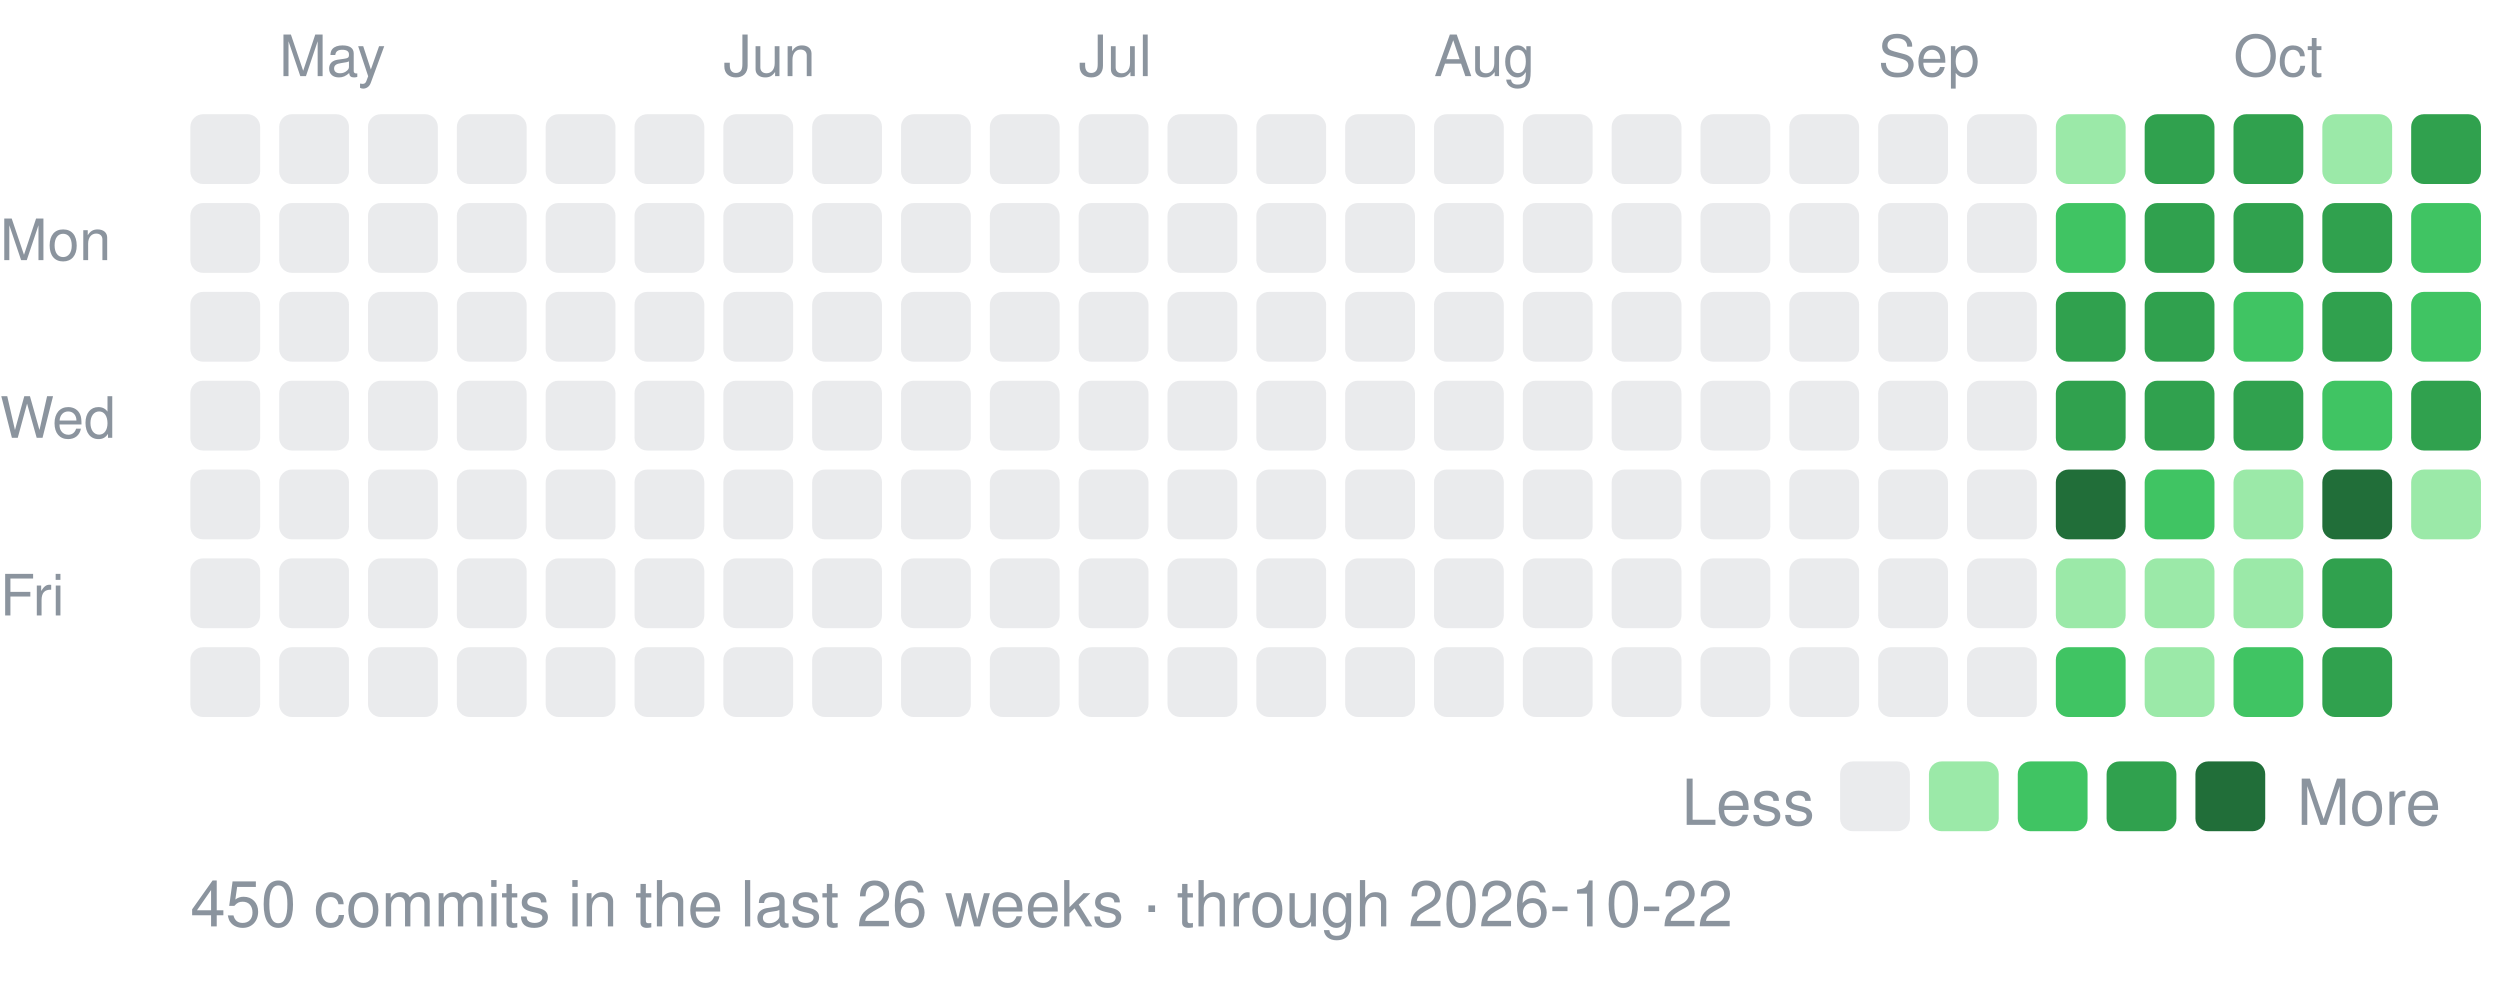
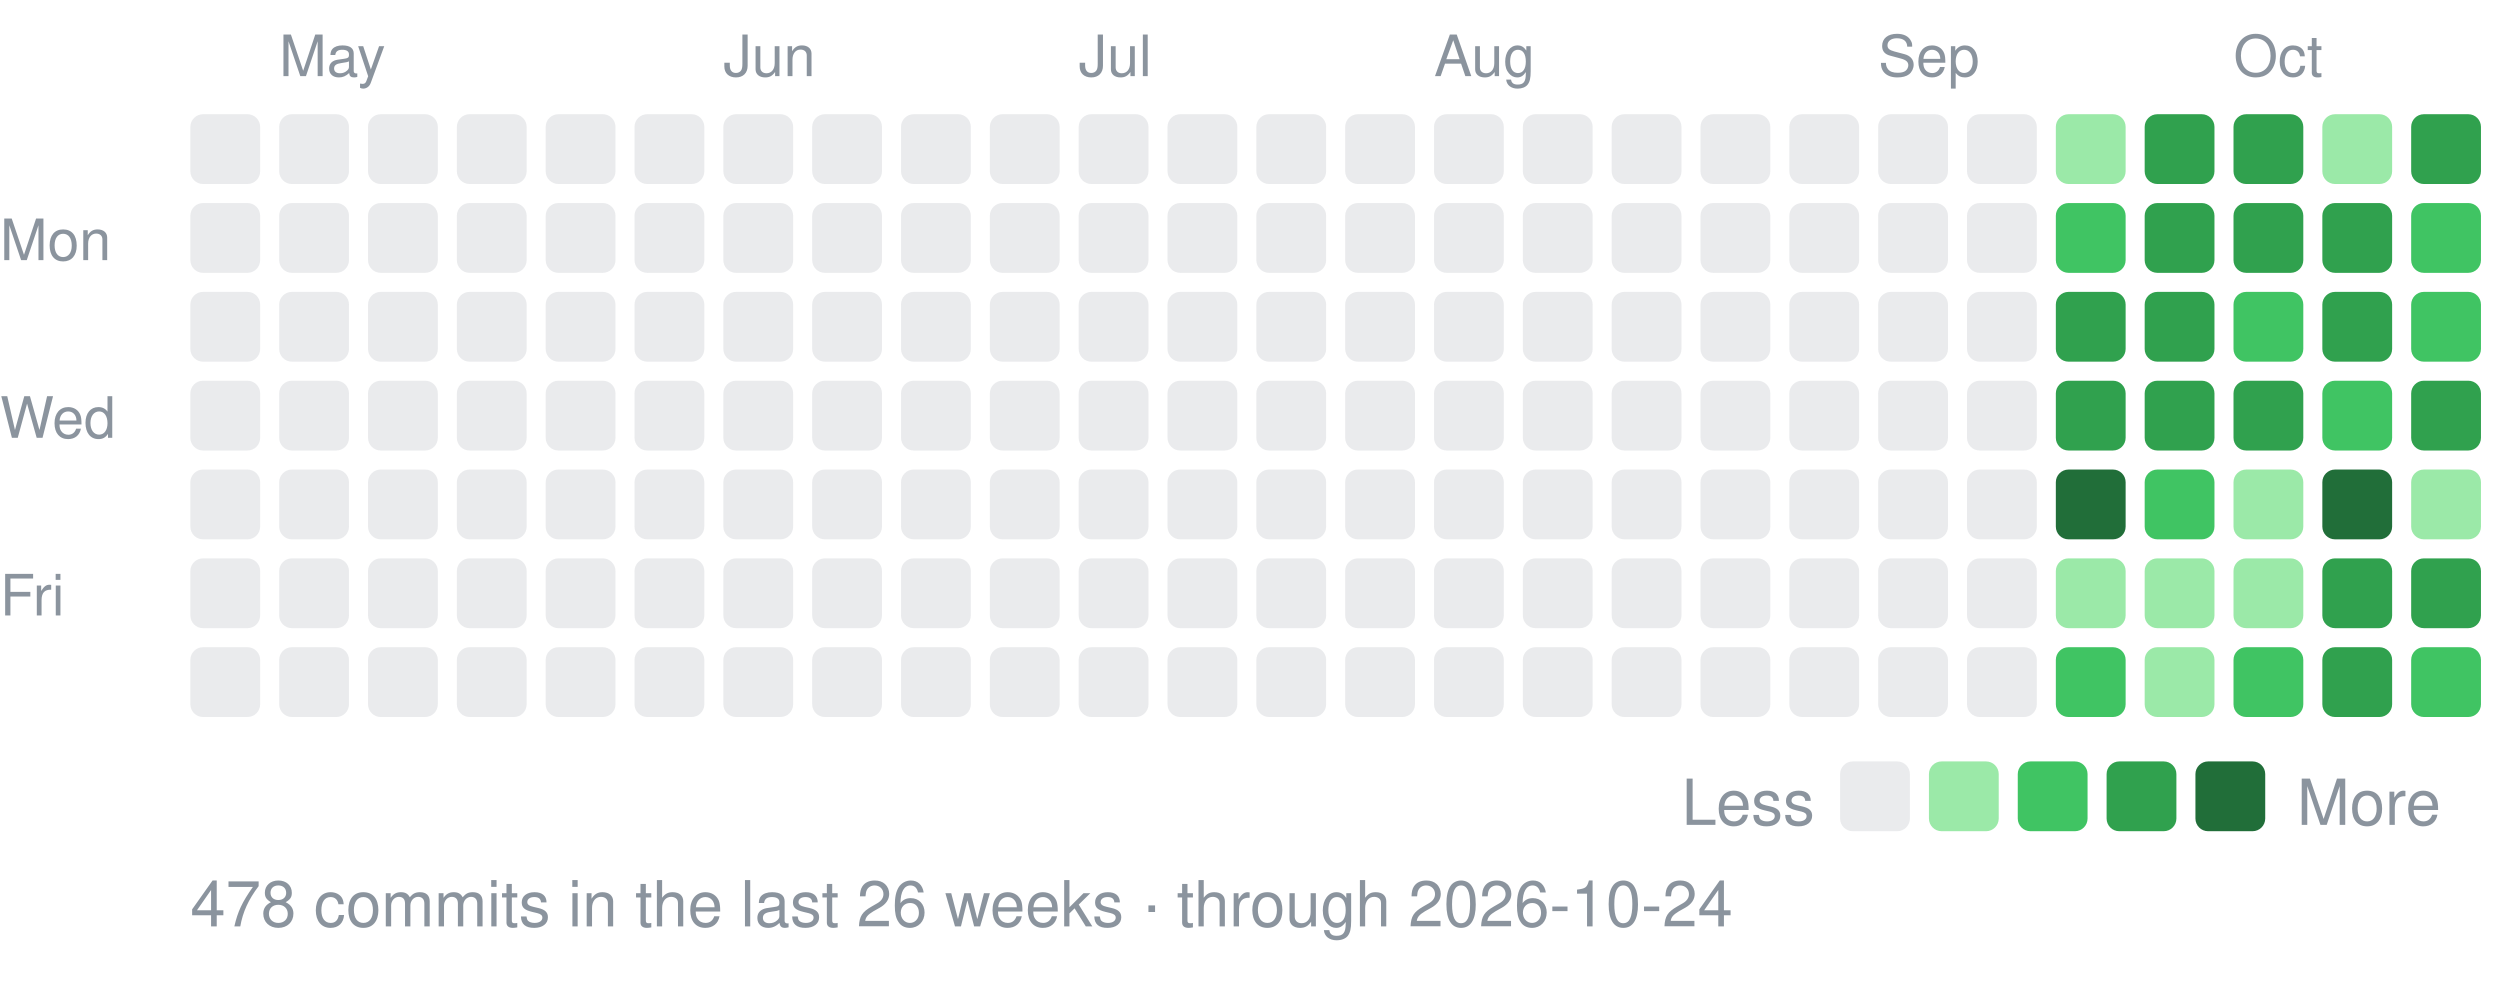
<svg xmlns="http://www.w3.org/2000/svg" width="394" height="156" viewBox="0 0 394 156" role="img">
  <g font-family="-apple-system,BlinkMacSystemFont,Segoe UI,Helvetica,Arial,PingFang SC,sans-serif" font-size="9" fill="#8b949e">
    <text x="44" y="12">May</text>
    <text x="114" y="12">Jun</text>
    <text x="170" y="12">Jul</text>
    <text x="226" y="12">Aug</text>
    <text x="296" y="12">Sep</text>
    <text x="352" y="12">Oct</text>
    <text x="0" y="41">Mon</text>
    <text x="0" y="69">Wed</text>
    <text x="0" y="97">Fri</text>
  </g>
  <rect x="30" y="18" width="11" height="11" rx="2" fill="rgba(139,148,158,0.18)" />
  <rect x="30" y="32" width="11" height="11" rx="2" fill="rgba(139,148,158,0.18)" />
  <rect x="30" y="46" width="11" height="11" rx="2" fill="rgba(139,148,158,0.18)" />
  <rect x="30" y="60" width="11" height="11" rx="2" fill="rgba(139,148,158,0.18)" />
  <rect x="30" y="74" width="11" height="11" rx="2" fill="rgba(139,148,158,0.18)" />
  <rect x="30" y="88" width="11" height="11" rx="2" fill="rgba(139,148,158,0.18)" />
  <rect x="30" y="102" width="11" height="11" rx="2" fill="rgba(139,148,158,0.18)" />
  <rect x="44" y="18" width="11" height="11" rx="2" fill="rgba(139,148,158,0.18)" />
  <rect x="44" y="32" width="11" height="11" rx="2" fill="rgba(139,148,158,0.18)" />
  <rect x="44" y="46" width="11" height="11" rx="2" fill="rgba(139,148,158,0.18)" />
  <rect x="44" y="60" width="11" height="11" rx="2" fill="rgba(139,148,158,0.18)" />
  <rect x="44" y="74" width="11" height="11" rx="2" fill="rgba(139,148,158,0.18)" />
  <rect x="44" y="88" width="11" height="11" rx="2" fill="rgba(139,148,158,0.18)" />
  <rect x="44" y="102" width="11" height="11" rx="2" fill="rgba(139,148,158,0.18)" />
  <rect x="58" y="18" width="11" height="11" rx="2" fill="rgba(139,148,158,0.18)" />
  <rect x="58" y="32" width="11" height="11" rx="2" fill="rgba(139,148,158,0.18)" />
  <rect x="58" y="46" width="11" height="11" rx="2" fill="rgba(139,148,158,0.18)" />
  <rect x="58" y="60" width="11" height="11" rx="2" fill="rgba(139,148,158,0.18)" />
  <rect x="58" y="74" width="11" height="11" rx="2" fill="rgba(139,148,158,0.18)" />
  <rect x="58" y="88" width="11" height="11" rx="2" fill="rgba(139,148,158,0.18)" />
  <rect x="58" y="102" width="11" height="11" rx="2" fill="rgba(139,148,158,0.18)" />
  <rect x="72" y="18" width="11" height="11" rx="2" fill="rgba(139,148,158,0.18)" />
  <rect x="72" y="32" width="11" height="11" rx="2" fill="rgba(139,148,158,0.18)" />
  <rect x="72" y="46" width="11" height="11" rx="2" fill="rgba(139,148,158,0.18)" />
  <rect x="72" y="60" width="11" height="11" rx="2" fill="rgba(139,148,158,0.18)" />
  <rect x="72" y="74" width="11" height="11" rx="2" fill="rgba(139,148,158,0.18)" />
  <rect x="72" y="88" width="11" height="11" rx="2" fill="rgba(139,148,158,0.18)" />
  <rect x="72" y="102" width="11" height="11" rx="2" fill="rgba(139,148,158,0.18)" />
  <rect x="86" y="18" width="11" height="11" rx="2" fill="rgba(139,148,158,0.18)" />
  <rect x="86" y="32" width="11" height="11" rx="2" fill="rgba(139,148,158,0.18)" />
  <rect x="86" y="46" width="11" height="11" rx="2" fill="rgba(139,148,158,0.18)" />
  <rect x="86" y="60" width="11" height="11" rx="2" fill="rgba(139,148,158,0.18)" />
  <rect x="86" y="74" width="11" height="11" rx="2" fill="rgba(139,148,158,0.18)" />
  <rect x="86" y="88" width="11" height="11" rx="2" fill="rgba(139,148,158,0.18)" />
  <rect x="86" y="102" width="11" height="11" rx="2" fill="rgba(139,148,158,0.18)" />
  <rect x="100" y="18" width="11" height="11" rx="2" fill="rgba(139,148,158,0.18)" />
  <rect x="100" y="32" width="11" height="11" rx="2" fill="rgba(139,148,158,0.18)" />
  <rect x="100" y="46" width="11" height="11" rx="2" fill="rgba(139,148,158,0.18)" />
  <rect x="100" y="60" width="11" height="11" rx="2" fill="rgba(139,148,158,0.18)" />
  <rect x="100" y="74" width="11" height="11" rx="2" fill="rgba(139,148,158,0.18)" />
  <rect x="100" y="88" width="11" height="11" rx="2" fill="rgba(139,148,158,0.18)" />
  <rect x="100" y="102" width="11" height="11" rx="2" fill="rgba(139,148,158,0.18)" />
  <rect x="114" y="18" width="11" height="11" rx="2" fill="rgba(139,148,158,0.18)" />
  <rect x="114" y="32" width="11" height="11" rx="2" fill="rgba(139,148,158,0.18)" />
  <rect x="114" y="46" width="11" height="11" rx="2" fill="rgba(139,148,158,0.18)" />
  <rect x="114" y="60" width="11" height="11" rx="2" fill="rgba(139,148,158,0.18)" />
  <rect x="114" y="74" width="11" height="11" rx="2" fill="rgba(139,148,158,0.18)" />
  <rect x="114" y="88" width="11" height="11" rx="2" fill="rgba(139,148,158,0.18)" />
  <rect x="114" y="102" width="11" height="11" rx="2" fill="rgba(139,148,158,0.18)" />
  <rect x="128" y="18" width="11" height="11" rx="2" fill="rgba(139,148,158,0.18)" />
  <rect x="128" y="32" width="11" height="11" rx="2" fill="rgba(139,148,158,0.18)" />
  <rect x="128" y="46" width="11" height="11" rx="2" fill="rgba(139,148,158,0.18)" />
  <rect x="128" y="60" width="11" height="11" rx="2" fill="rgba(139,148,158,0.18)" />
  <rect x="128" y="74" width="11" height="11" rx="2" fill="rgba(139,148,158,0.18)" />
  <rect x="128" y="88" width="11" height="11" rx="2" fill="rgba(139,148,158,0.18)" />
  <rect x="128" y="102" width="11" height="11" rx="2" fill="rgba(139,148,158,0.18)" />
  <rect x="142" y="18" width="11" height="11" rx="2" fill="rgba(139,148,158,0.18)" />
  <rect x="142" y="32" width="11" height="11" rx="2" fill="rgba(139,148,158,0.18)" />
  <rect x="142" y="46" width="11" height="11" rx="2" fill="rgba(139,148,158,0.18)" />
  <rect x="142" y="60" width="11" height="11" rx="2" fill="rgba(139,148,158,0.18)" />
  <rect x="142" y="74" width="11" height="11" rx="2" fill="rgba(139,148,158,0.18)" />
  <rect x="142" y="88" width="11" height="11" rx="2" fill="rgba(139,148,158,0.18)" />
  <rect x="142" y="102" width="11" height="11" rx="2" fill="rgba(139,148,158,0.18)" />
  <rect x="156" y="18" width="11" height="11" rx="2" fill="rgba(139,148,158,0.18)" />
  <rect x="156" y="32" width="11" height="11" rx="2" fill="rgba(139,148,158,0.18)" />
  <rect x="156" y="46" width="11" height="11" rx="2" fill="rgba(139,148,158,0.18)" />
  <rect x="156" y="60" width="11" height="11" rx="2" fill="rgba(139,148,158,0.18)" />
  <rect x="156" y="74" width="11" height="11" rx="2" fill="rgba(139,148,158,0.18)" />
  <rect x="156" y="88" width="11" height="11" rx="2" fill="rgba(139,148,158,0.18)" />
  <rect x="156" y="102" width="11" height="11" rx="2" fill="rgba(139,148,158,0.18)" />
  <rect x="170" y="18" width="11" height="11" rx="2" fill="rgba(139,148,158,0.18)" />
  <rect x="170" y="32" width="11" height="11" rx="2" fill="rgba(139,148,158,0.18)" />
  <rect x="170" y="46" width="11" height="11" rx="2" fill="rgba(139,148,158,0.18)" />
  <rect x="170" y="60" width="11" height="11" rx="2" fill="rgba(139,148,158,0.18)" />
  <rect x="170" y="74" width="11" height="11" rx="2" fill="rgba(139,148,158,0.18)" />
  <rect x="170" y="88" width="11" height="11" rx="2" fill="rgba(139,148,158,0.18)" />
  <rect x="170" y="102" width="11" height="11" rx="2" fill="rgba(139,148,158,0.18)" />
  <rect x="184" y="18" width="11" height="11" rx="2" fill="rgba(139,148,158,0.18)" />
  <rect x="184" y="32" width="11" height="11" rx="2" fill="rgba(139,148,158,0.18)" />
  <rect x="184" y="46" width="11" height="11" rx="2" fill="rgba(139,148,158,0.18)" />
  <rect x="184" y="60" width="11" height="11" rx="2" fill="rgba(139,148,158,0.18)" />
  <rect x="184" y="74" width="11" height="11" rx="2" fill="rgba(139,148,158,0.18)" />
  <rect x="184" y="88" width="11" height="11" rx="2" fill="rgba(139,148,158,0.18)" />
  <rect x="184" y="102" width="11" height="11" rx="2" fill="rgba(139,148,158,0.18)" />
  <rect x="198" y="18" width="11" height="11" rx="2" fill="rgba(139,148,158,0.18)" />
  <rect x="198" y="32" width="11" height="11" rx="2" fill="rgba(139,148,158,0.18)" />
  <rect x="198" y="46" width="11" height="11" rx="2" fill="rgba(139,148,158,0.18)" />
  <rect x="198" y="60" width="11" height="11" rx="2" fill="rgba(139,148,158,0.18)" />
  <rect x="198" y="74" width="11" height="11" rx="2" fill="rgba(139,148,158,0.18)" />
  <rect x="198" y="88" width="11" height="11" rx="2" fill="rgba(139,148,158,0.18)" />
  <rect x="198" y="102" width="11" height="11" rx="2" fill="rgba(139,148,158,0.18)" />
  <rect x="212" y="18" width="11" height="11" rx="2" fill="rgba(139,148,158,0.18)" />
  <rect x="212" y="32" width="11" height="11" rx="2" fill="rgba(139,148,158,0.18)" />
  <rect x="212" y="46" width="11" height="11" rx="2" fill="rgba(139,148,158,0.18)" />
  <rect x="212" y="60" width="11" height="11" rx="2" fill="rgba(139,148,158,0.18)" />
  <rect x="212" y="74" width="11" height="11" rx="2" fill="rgba(139,148,158,0.18)" />
  <rect x="212" y="88" width="11" height="11" rx="2" fill="rgba(139,148,158,0.18)" />
  <rect x="212" y="102" width="11" height="11" rx="2" fill="rgba(139,148,158,0.18)" />
  <rect x="226" y="18" width="11" height="11" rx="2" fill="rgba(139,148,158,0.18)" />
  <rect x="226" y="32" width="11" height="11" rx="2" fill="rgba(139,148,158,0.18)" />
  <rect x="226" y="46" width="11" height="11" rx="2" fill="rgba(139,148,158,0.18)" />
  <rect x="226" y="60" width="11" height="11" rx="2" fill="rgba(139,148,158,0.18)" />
  <rect x="226" y="74" width="11" height="11" rx="2" fill="rgba(139,148,158,0.18)" />
  <rect x="226" y="88" width="11" height="11" rx="2" fill="rgba(139,148,158,0.18)" />
  <rect x="226" y="102" width="11" height="11" rx="2" fill="rgba(139,148,158,0.18)" />
  <rect x="240" y="18" width="11" height="11" rx="2" fill="rgba(139,148,158,0.18)" />
  <rect x="240" y="32" width="11" height="11" rx="2" fill="rgba(139,148,158,0.18)" />
  <rect x="240" y="46" width="11" height="11" rx="2" fill="rgba(139,148,158,0.18)" />
  <rect x="240" y="60" width="11" height="11" rx="2" fill="rgba(139,148,158,0.18)" />
  <rect x="240" y="74" width="11" height="11" rx="2" fill="rgba(139,148,158,0.18)" />
  <rect x="240" y="88" width="11" height="11" rx="2" fill="rgba(139,148,158,0.18)" />
  <rect x="240" y="102" width="11" height="11" rx="2" fill="rgba(139,148,158,0.18)" />
  <rect x="254" y="18" width="11" height="11" rx="2" fill="rgba(139,148,158,0.18)" />
  <rect x="254" y="32" width="11" height="11" rx="2" fill="rgba(139,148,158,0.18)" />
  <rect x="254" y="46" width="11" height="11" rx="2" fill="rgba(139,148,158,0.18)" />
  <rect x="254" y="60" width="11" height="11" rx="2" fill="rgba(139,148,158,0.18)" />
  <rect x="254" y="74" width="11" height="11" rx="2" fill="rgba(139,148,158,0.18)" />
  <rect x="254" y="88" width="11" height="11" rx="2" fill="rgba(139,148,158,0.18)" />
  <rect x="254" y="102" width="11" height="11" rx="2" fill="rgba(139,148,158,0.18)" />
  <rect x="268" y="18" width="11" height="11" rx="2" fill="rgba(139,148,158,0.18)" />
  <rect x="268" y="32" width="11" height="11" rx="2" fill="rgba(139,148,158,0.18)" />
  <rect x="268" y="46" width="11" height="11" rx="2" fill="rgba(139,148,158,0.18)" />
  <rect x="268" y="60" width="11" height="11" rx="2" fill="rgba(139,148,158,0.18)" />
  <rect x="268" y="74" width="11" height="11" rx="2" fill="rgba(139,148,158,0.18)" />
  <rect x="268" y="88" width="11" height="11" rx="2" fill="rgba(139,148,158,0.18)" />
  <rect x="268" y="102" width="11" height="11" rx="2" fill="rgba(139,148,158,0.18)" />
  <rect x="282" y="18" width="11" height="11" rx="2" fill="rgba(139,148,158,0.18)" />
  <rect x="282" y="32" width="11" height="11" rx="2" fill="rgba(139,148,158,0.18)" />
  <rect x="282" y="46" width="11" height="11" rx="2" fill="rgba(139,148,158,0.18)" />
  <rect x="282" y="60" width="11" height="11" rx="2" fill="rgba(139,148,158,0.18)" />
  <rect x="282" y="74" width="11" height="11" rx="2" fill="rgba(139,148,158,0.18)" />
  <rect x="282" y="88" width="11" height="11" rx="2" fill="rgba(139,148,158,0.18)" />
  <rect x="282" y="102" width="11" height="11" rx="2" fill="rgba(139,148,158,0.18)" />
  <rect x="296" y="18" width="11" height="11" rx="2" fill="rgba(139,148,158,0.18)" />
  <rect x="296" y="32" width="11" height="11" rx="2" fill="rgba(139,148,158,0.18)" />
  <rect x="296" y="46" width="11" height="11" rx="2" fill="rgba(139,148,158,0.18)" />
  <rect x="296" y="60" width="11" height="11" rx="2" fill="rgba(139,148,158,0.18)" />
  <rect x="296" y="74" width="11" height="11" rx="2" fill="rgba(139,148,158,0.18)" />
  <rect x="296" y="88" width="11" height="11" rx="2" fill="rgba(139,148,158,0.18)" />
  <rect x="296" y="102" width="11" height="11" rx="2" fill="rgba(139,148,158,0.18)" />
  <rect x="310" y="18" width="11" height="11" rx="2" fill="rgba(139,148,158,0.18)" />
  <rect x="310" y="32" width="11" height="11" rx="2" fill="rgba(139,148,158,0.18)" />
  <rect x="310" y="46" width="11" height="11" rx="2" fill="rgba(139,148,158,0.18)" />
  <rect x="310" y="60" width="11" height="11" rx="2" fill="rgba(139,148,158,0.18)" />
  <rect x="310" y="74" width="11" height="11" rx="2" fill="rgba(139,148,158,0.18)" />
  <rect x="310" y="88" width="11" height="11" rx="2" fill="rgba(139,148,158,0.18)" />
  <rect x="310" y="102" width="11" height="11" rx="2" fill="rgba(139,148,158,0.18)" />
  <rect x="324" y="18" width="11" height="11" rx="2" fill="#9be9a8" />
  <rect x="324" y="32" width="11" height="11" rx="2" fill="#40c463" />
  <rect x="324" y="46" width="11" height="11" rx="2" fill="#30a14e" />
  <rect x="324" y="60" width="11" height="11" rx="2" fill="#30a14e" />
  <rect x="324" y="74" width="11" height="11" rx="2" fill="#216e39" />
  <rect x="324" y="88" width="11" height="11" rx="2" fill="#9be9a8" />
  <rect x="324" y="102" width="11" height="11" rx="2" fill="#40c463" />
  <rect x="338" y="18" width="11" height="11" rx="2" fill="#30a14e" />
  <rect x="338" y="32" width="11" height="11" rx="2" fill="#30a14e" />
  <rect x="338" y="46" width="11" height="11" rx="2" fill="#30a14e" />
  <rect x="338" y="60" width="11" height="11" rx="2" fill="#30a14e" />
  <rect x="338" y="74" width="11" height="11" rx="2" fill="#40c463" />
  <rect x="338" y="88" width="11" height="11" rx="2" fill="#9be9a8" />
  <rect x="338" y="102" width="11" height="11" rx="2" fill="#9be9a8" />
  <rect x="352" y="18" width="11" height="11" rx="2" fill="#30a14e" />
  <rect x="352" y="32" width="11" height="11" rx="2" fill="#30a14e" />
  <rect x="352" y="46" width="11" height="11" rx="2" fill="#40c463" />
  <rect x="352" y="60" width="11" height="11" rx="2" fill="#30a14e" />
  <rect x="352" y="74" width="11" height="11" rx="2" fill="#9be9a8" />
  <rect x="352" y="88" width="11" height="11" rx="2" fill="#9be9a8" />
  <rect x="352" y="102" width="11" height="11" rx="2" fill="#40c463" />
  <rect x="366" y="18" width="11" height="11" rx="2" fill="#9be9a8" />
  <rect x="366" y="32" width="11" height="11" rx="2" fill="#30a14e" />
  <rect x="366" y="46" width="11" height="11" rx="2" fill="#30a14e" />
  <rect x="366" y="60" width="11" height="11" rx="2" fill="#40c463" />
  <rect x="366" y="74" width="11" height="11" rx="2" fill="#216e39" />
  <rect x="366" y="88" width="11" height="11" rx="2" fill="#30a14e" />
  <rect x="366" y="102" width="11" height="11" rx="2" fill="#30a14e" />
  <rect x="380" y="18" width="11" height="11" rx="2" fill="#30a14e" />
  <rect x="380" y="32" width="11" height="11" rx="2" fill="#40c463" />
  <rect x="380" y="46" width="11" height="11" rx="2" fill="#40c463" />
  <rect x="380" y="60" width="11" height="11" rx="2" fill="#30a14e" />
  <rect x="380" y="74" width="11" height="11" rx="2" fill="#9be9a8" />
+   <rect x="380" y="88" width="11" height="11" rx="2" fill="#30a14e" />
+   <rect x="380" y="102" width="11" height="11" rx="2" fill="#40c463" />
  <g font-family="-apple-system,BlinkMacSystemFont,Segoe UI,Helvetica,Arial,PingFang SC,sans-serif" font-size="10" fill="#8b949e">
-     <text x="30" y="146">450 commits in the last 26 weeks · through 2026-10-22</text>
+     <text x="30" y="146">478 commits in the last 26 weeks · through 2026-10-24</text>
    <text x="286" y="130" text-anchor="end">Less</text>
    <rect x="290" y="120" width="11" height="11" rx="2" fill="rgba(139,148,158,0.18)" />
    <rect x="304" y="120" width="11" height="11" rx="2" fill="#9be9a8" />
    <rect x="318" y="120" width="11" height="11" rx="2" fill="#40c463" />
    <rect x="332" y="120" width="11" height="11" rx="2" fill="#30a14e" />
    <rect x="346" y="120" width="11" height="11" rx="2" fill="#216e39" />
    <text x="362" y="130">More</text>
  </g>
</svg>
